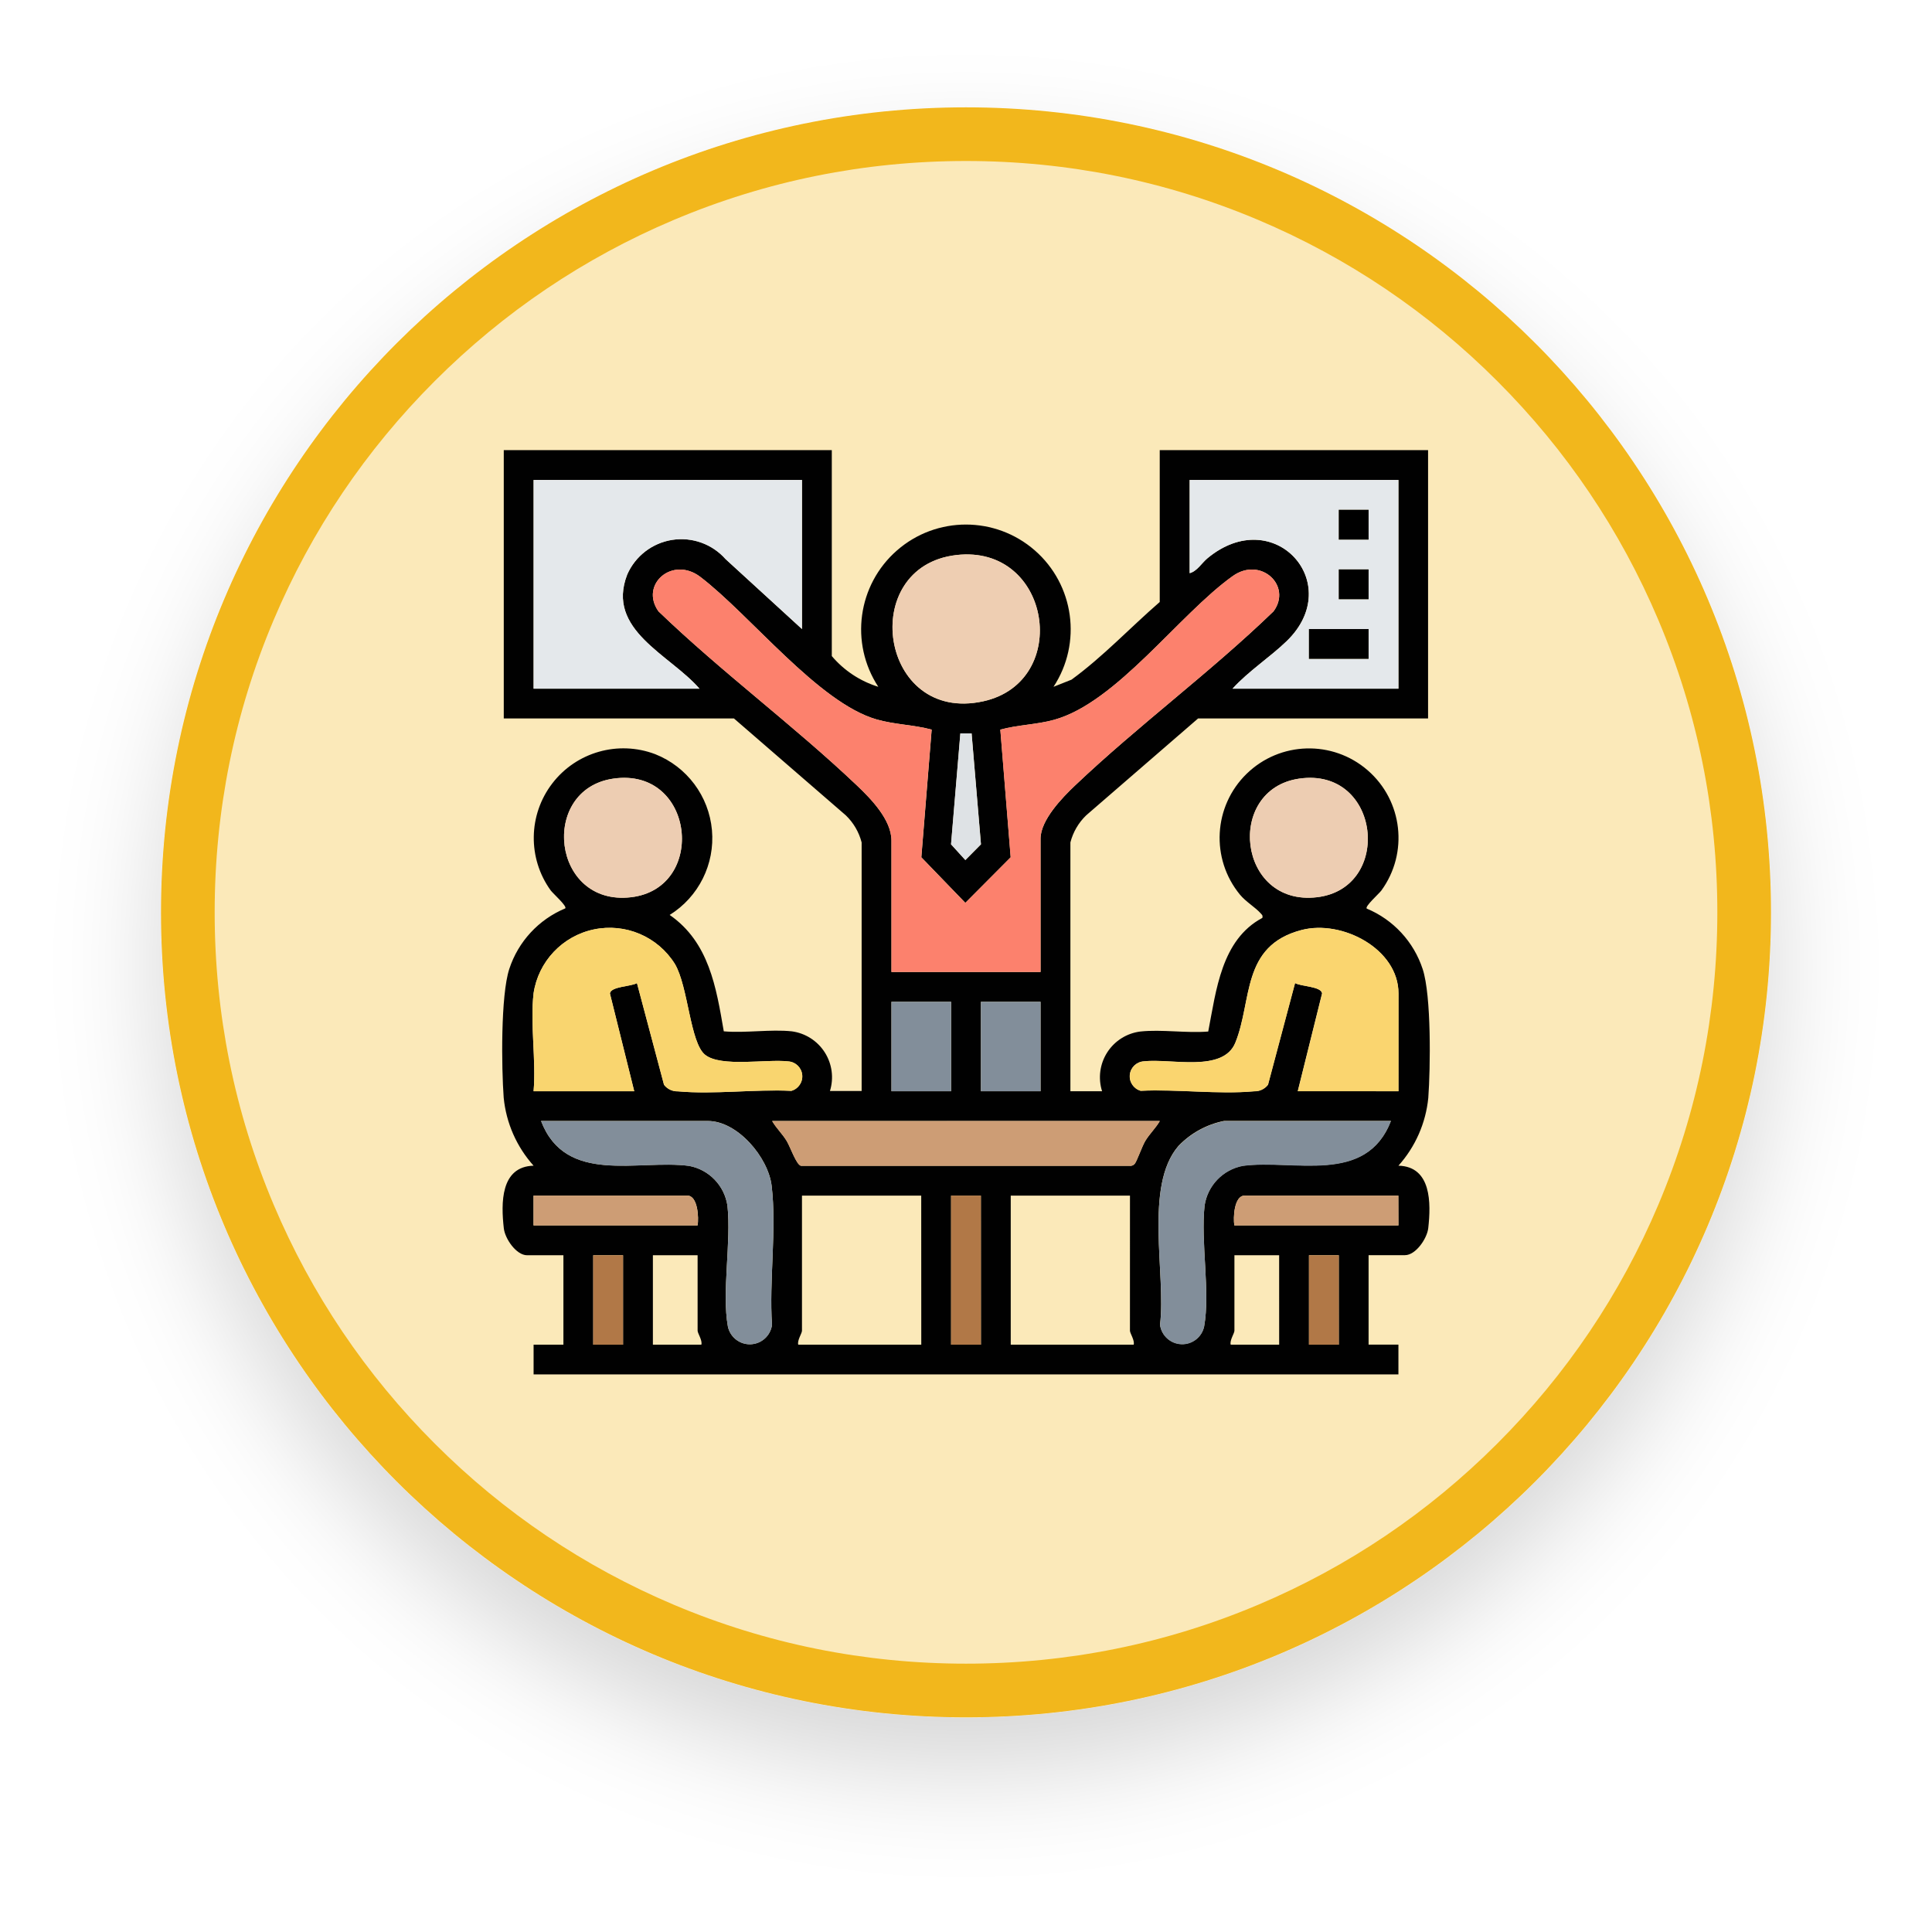
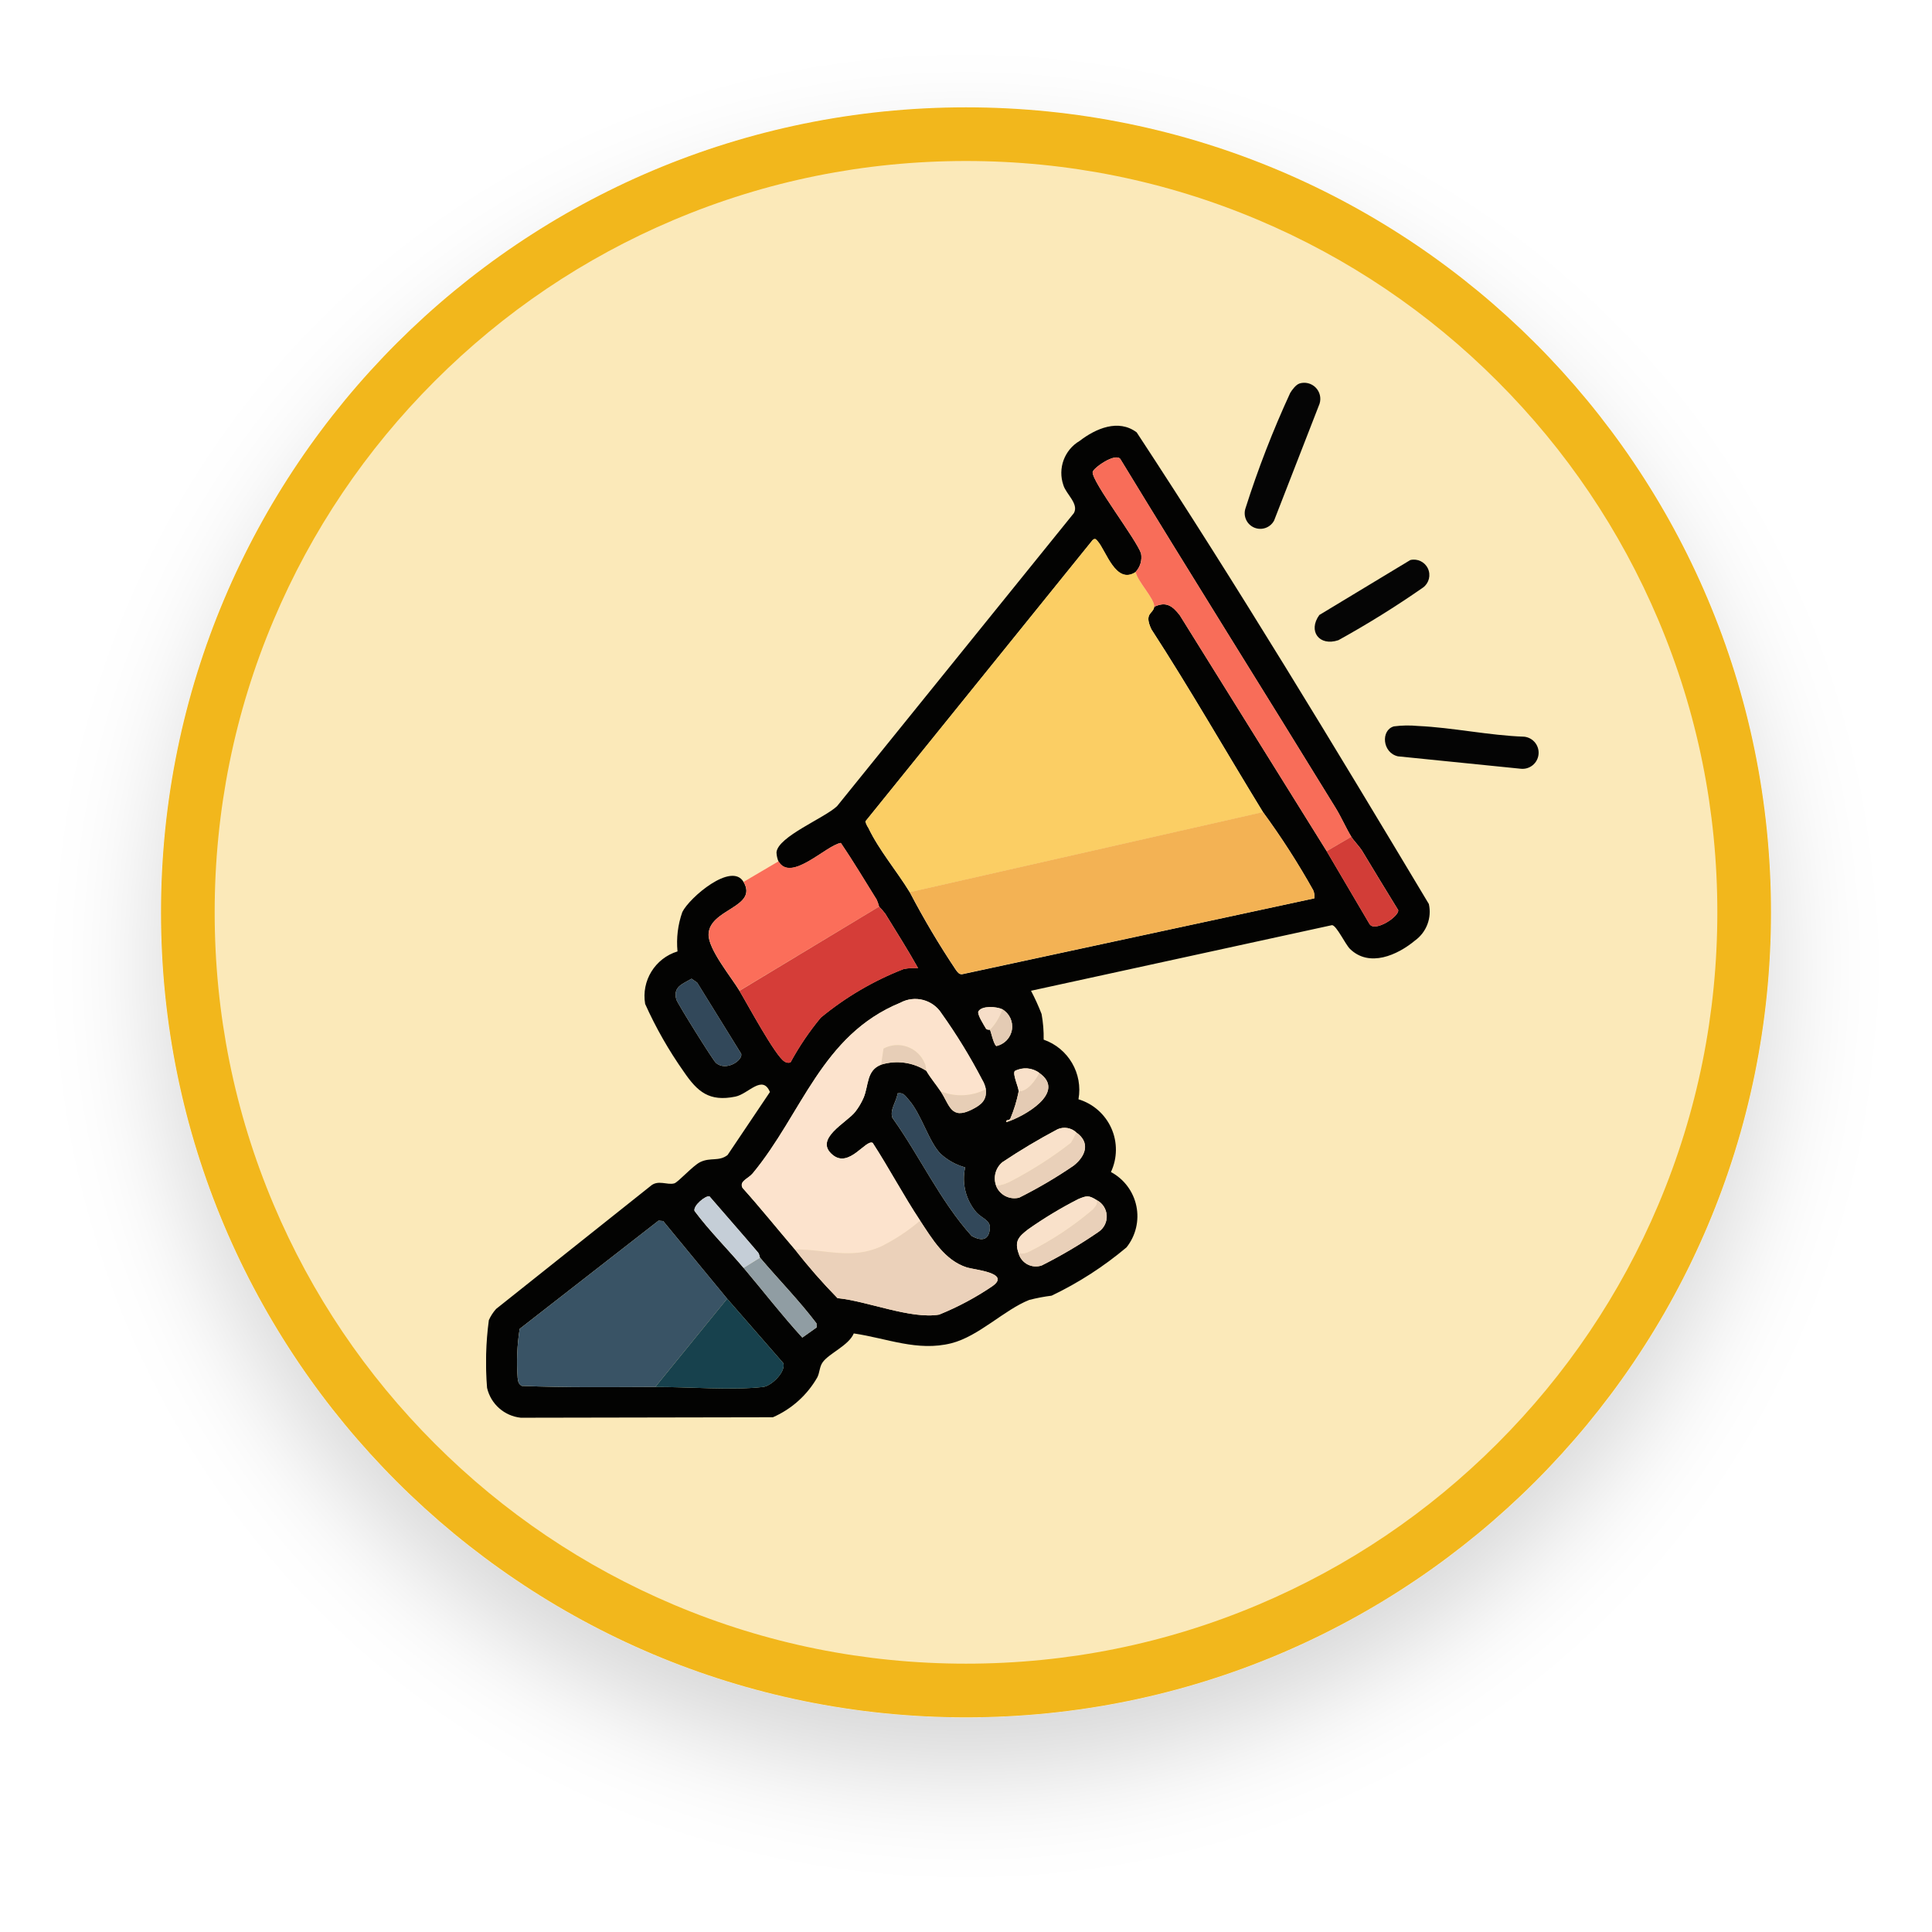
<svg xmlns="http://www.w3.org/2000/svg" width="108" height="108" viewBox="0 0 108 108">
  <defs>
    <filter id="Path_978624" x="0" y="0" width="108" height="108" filterUnits="userSpaceOnUse">
      <feOffset dy="3" input="SourceAlpha" />
      <feGaussianBlur stdDeviation="3" result="blur" />
      <feFlood flood-opacity="0.161" />
      <feComposite operator="in" in2="blur" />
      <feComposite in="SourceGraphic" />
    </filter>
    <clipPath id="clip-path">
-       <rect id="Rectangle_405911" data-name="Rectangle 405911" width="51.854" height="51.673" fill="none" />
+       <rect id="Rectangle_405841" data-name="Rectangle 405841" width="58.827" height="57.854" fill="none" />
    </clipPath>
  </defs>
-   <g id="Group_1151339" data-name="Group 1151339" transform="translate(-201 -1719)">
-     <g id="Group_1151298" data-name="Group 1151298" transform="translate(0 1399)">
+   <g id="Group_1157101" data-name="Group 1157101" transform="translate(-618 -906)">
+     <g id="Group_1151336" data-name="Group 1151336" transform="translate(417 586)">
      <g transform="matrix(1, 0, 0, 1, 201, 320)" filter="url(#Path_978624)">
        <g id="Path_978624-2" data-name="Path 978624" transform="translate(9 6)" fill="#fbe9b9">
          <path d="M 45 88.5 C 39.127 88.5 33.43 87.35 28.068 85.082 C 22.889 82.891 18.236 79.755 14.241 75.759 C 10.245 71.764 7.109 67.111 4.918 61.932 C 2.65 56.57 1.5 50.873 1.5 45 C 1.5 39.127 2.65 33.43 4.918 28.068 C 7.109 22.889 10.245 18.236 14.241 14.241 C 18.236 10.245 22.889 7.109 28.068 4.918 C 33.43 2.65 39.127 1.5 45 1.5 C 50.873 1.5 56.57 2.65 61.932 4.918 C 67.111 7.109 71.764 10.245 75.759 14.241 C 79.755 18.236 82.891 22.889 85.082 28.068 C 87.35 33.43 88.5 39.127 88.5 45 C 88.5 50.873 87.35 56.57 85.082 61.932 C 82.891 67.111 79.755 71.764 75.759 75.759 C 71.764 79.755 67.111 82.891 61.932 85.082 C 56.57 87.35 50.873 88.5 45 88.5 Z" stroke="none" />
          <path d="M 45 3 C 39.329 3 33.829 4.11 28.653 6.299 C 23.652 8.415 19.16 11.443 15.302 15.302 C 11.443 19.16 8.415 23.652 6.299 28.653 C 4.11 33.829 3 39.329 3 45 C 3 50.671 4.11 56.171 6.299 61.347 C 8.415 66.348 11.443 70.84 15.302 74.698 C 19.16 78.557 23.652 81.585 28.653 83.701 C 33.829 85.89 39.329 87 45 87 C 50.671 87 56.171 85.89 61.347 83.701 C 66.348 81.585 70.84 78.557 74.698 74.698 C 78.557 70.84 81.585 66.348 83.701 61.347 C 85.89 56.171 87 50.671 87 45 C 87 39.329 85.89 33.829 83.701 28.653 C 81.585 23.652 78.557 19.16 74.698 15.302 C 70.84 11.443 66.348 8.415 61.347 6.299 C 56.171 4.11 50.671 3 45 3 M 45 0 C 69.853 0 90 20.147 90 45 C 90 69.853 69.853 90 45 90 C 20.147 90 0 69.853 0 45 C 0 20.147 20.147 0 45 0 Z" stroke="none" fill="#f2b71b" />
        </g>
      </g>
-       <g id="Group_1151299" data-name="Group 1151299" transform="translate(229.073 345.163)">
-         <g id="Group_1151299-2" data-name="Group 1151299" clip-path="url(#clip-path)">
-           <path id="Path_990233" data-name="Path 990233" d="M18.425,0V11.512a5.552,5.552,0,0,0,2.6,1.718,5.857,5.857,0,1,1,9.794,0l1.007-.4c1.768-1.29,3.278-2.907,4.931-4.341V0h15V15H38.9l-6.254,5.414a3.214,3.214,0,0,0-.883,1.514V35.838h1.771A2.58,2.58,0,0,1,35.668,32.5c1.19-.129,2.586.1,3.8,0,.445-2.295.732-5.132,3.026-6.352.034-.145-.021-.171-.1-.261-.282-.321-.826-.642-1.151-1.037a5,5,0,1,1,7.9-.229c-.128.174-.929.883-.816,1.006a5.529,5.529,0,0,1,3.129,3.384c.488,1.484.436,5.527.313,7.2A6.658,6.658,0,0,1,50.1,40c1.852.045,1.823,2.1,1.667,3.491-.065.583-.7,1.51-1.3,1.51H48.432v5H50.1v1.667H1.755V50.006H3.422v-5H1.39c-.605,0-1.237-.927-1.3-1.51C-.068,42.1-.1,40.049,1.755,40a6.657,6.657,0,0,1-1.671-3.8c-.123-1.669-.175-5.712.313-7.2a5.529,5.529,0,0,1,3.129-3.384c.113-.124-.688-.832-.816-1.006a5.011,5.011,0,0,1,5.844-7.614,5.052,5.052,0,0,1,.808,8.987c2.2,1.526,2.6,4.037,3.025,6.506,1.213.106,2.609-.125,3.8,0a2.591,2.591,0,0,1,2.135,3.334h1.771V21.93a3.216,3.216,0,0,0-.883-1.514L12.956,15H.088V0ZM16.758,1.667h-15V13.335h9.273C9.38,11.431,5.782,10.06,6.99,6.953a3.3,3.3,0,0,1,5.5-.86L16.758,10Zm33.341,0H38.43V6.876c.406-.1.672-.564.993-.831,3.721-3.09,7.763,1.416,4.427,4.635-.94.907-2.135,1.675-3.023,2.655H50.1Zm-24.716,4.2c-5.547.643-4.294,9.449,1.507,8.175,4.967-1.091,3.806-8.791-1.507-8.175M30.095,29.17V21.722c0-1.045,1.216-2.3,1.925-2.972,3.531-3.356,7.584-6.34,11.1-9.739,1.054-1.437-.721-3.085-2.283-1.97-3,2.139-6.492,7.072-9.989,8.035-.987.272-2.015.277-3,.547l.578,7.138-2.535,2.547-2.46-2.547.578-7.138c-1.013-.275-2.069-.279-3.081-.57-3.253-.937-7.042-5.822-9.85-7.966C9.52,5.9,7.675,7.513,8.736,9.011c3.52,3.392,7.568,6.382,11.1,9.739.778.739,1.925,1.914,1.925,3.076V29.17ZM26.24,15.835h-.626l-.521,6.2.8.88.872-.88ZM6.21,18.363c-4.143.6-3.446,7.158,1,6.629,4.262-.507,3.553-7.29-1-6.629m38.342,0c-4.143.6-3.446,7.158,1,6.629,4.262-.507,3.553-7.29-1-6.629M1.755,30.368c-.2,1.687.149,3.742,0,5.469H7.381L6.021,30.37c.06-.4,1.175-.38,1.513-.577l1.512,5.683a.936.936,0,0,0,.779.367c2,.184,4.306-.129,6.338-.027a.84.84,0,0,0-.184-1.647c-1.194-.139-3.741.341-4.635-.366-.848-.671-.942-3.817-1.692-5.08a4.3,4.3,0,0,0-7.9,1.646M50.1,35.838V30.368c0-2.491-3.158-4.137-5.42-3.544-3.386.887-2.738,3.944-3.7,6.3-.685,1.684-3.61.866-5.107,1.04a.84.84,0,0,0-.184,1.647c2.033-.1,4.338.211,6.338.027a.936.936,0,0,0,.779-.367l1.512-5.683c.338.2,1.452.181,1.513.577l-1.36,5.468Zm-25.006-5H21.76v5h3.334Zm5,0H26.761v5h3.334ZM2.172,37.5c1.381,3.6,5.419,2.134,8.274,2.509a2.66,2.66,0,0,1,2.146,2.23c.219,2.029-.324,4.832.024,6.748a1.252,1.252,0,0,0,2.466-.089c-.168-2.478.27-5.343-.02-7.775-.189-1.586-1.9-3.623-3.566-3.623Zm34.591,0H15.091c.231.4.573.716.813,1.115.2.324.54,1.336.8,1.387l18.345,0a.335.335,0,0,0,.308-.109c.13-.158.41-.978.593-1.282.24-.4.582-.712.813-1.115m12.92,0H40.358a4.844,4.844,0,0,0-2.555,1.4c-1.941,2.245-.683,7.168-1.03,9.994a1.252,1.252,0,0,0,2.466.089c.348-1.915-.2-4.719.024-6.748a2.659,2.659,0,0,1,2.145-2.23c2.865-.376,6.882,1.087,8.274-2.509M10.924,43.339c.075-.418.015-1.667-.573-1.667h-8.6v1.667Zm12.5-1.667H16.758v7.553c0,.145-.278.546-.208.781h6.877Zm3.334,0H25.094v8.334h1.667Zm8.335,0H28.428v8.334H35.3c.07-.235-.208-.636-.208-.781Zm15,0H41.5c-.588,0-.648,1.249-.573,1.667H50.1ZM6.756,45.006H5.089v5H6.756Zm4.168,0h-2.5v5h2.709c.07-.235-.209-.636-.209-.781Zm32.508,0h-2.5v4.219c0,.145-.278.546-.208.781h2.709Zm3.334,0H45.1v5h1.667Z" transform="translate(0)" fill="#010101" />
-           <path id="Path_990234" data-name="Path 990234" d="M62.026,54.472H53.691V47.127c0-1.162-1.147-2.337-1.925-3.076-3.531-3.356-7.578-6.346-11.1-9.739-1.061-1.5.784-3.113,2.341-1.924,2.807,2.145,6.6,7.03,9.849,7.967,1.012.291,2.068.3,3.081.57l-.578,7.138,2.46,2.547,2.535-2.547-.578-7.138c.985-.271,2.013-.275,3-.547,3.5-.963,6.993-5.9,9.989-8.035,1.562-1.115,3.337.533,2.283,1.97-3.515,3.4-7.567,6.383-11.1,9.739-.709.674-1.925,1.927-1.925,2.972Z" transform="translate(-31.932 -25.302)" fill="#fc816d" />
-           <path id="Path_990235" data-name="Path 990235" d="M23.411,7.987v8.334l-4.27-3.908a3.305,3.305,0,0,0-5.5.86c-1.207,3.107,2.391,4.477,4.038,6.382H8.408V7.987Z" transform="translate(-6.653 -6.32)" fill="#e4e8eb" />
-           <path id="Path_990236" data-name="Path 990236" d="M195.795,7.987V19.655h-9.273c.888-.98,2.083-1.748,3.023-2.655,3.336-3.219-.706-7.725-4.427-4.635-.321.267-.587.732-.993.831V7.987Zm-1.667,1.667H192.46v1.667h1.667Zm0,3.334H192.46v1.667h1.667Zm0,3.334h-3.334v1.667h3.334Z" transform="translate(-145.695 -6.32)" fill="#e4e8eb" />
-           <path id="Path_990237" data-name="Path 990237" d="M8.167,131.551a4.3,4.3,0,0,1,7.9-1.646c.75,1.263.844,4.409,1.692,5.08.894.707,3.44.228,4.635.367A.84.84,0,0,1,22.575,137c-2.033-.1-4.338.211-6.338.027a.937.937,0,0,1-.779-.367l-1.512-5.683c-.338.2-1.452.181-1.513.577l1.36,5.468H8.167c.149-1.727-.2-3.782,0-5.469" transform="translate(-6.412 -101.183)" fill="#f9d56f" />
-           <path id="Path_990238" data-name="Path 990238" d="M183.1,137.073h-5.626l1.36-5.468c-.061-.4-1.175-.38-1.513-.577l-1.512,5.683a.937.937,0,0,1-.779.367c-2,.184-4.306-.129-6.338-.027a.84.84,0,0,1,.184-1.647c1.5-.174,4.422.644,5.107-1.04.959-2.361.311-5.417,3.7-6.3,2.262-.593,5.42,1.053,5.42,3.544Z" transform="translate(-132.996 -101.235)" fill="#fad56f" />
-           <path id="Path_990239" data-name="Path 990239" d="M108.1,27.959c5.314-.616,6.474,7.084,1.507,8.175-5.8,1.274-7.054-7.531-1.507-8.175" transform="translate(-82.718 -22.096)" fill="#eeceb2" />
-           <path id="Path_990240" data-name="Path 990240" d="M10.4,179.692H19.73c1.669,0,3.376,2.037,3.566,3.623.29,2.432-.148,5.3.02,7.775a1.252,1.252,0,0,1-2.466.089c-.348-1.915.195-4.719-.024-6.748a2.66,2.66,0,0,0-2.145-2.23c-2.855-.375-6.894,1.09-8.274-2.509" transform="translate(-8.233 -142.187)" fill="#828e9a" />
-           <path id="Path_990241" data-name="Path 990241" d="M188.771,179.692c-1.393,3.6-5.409,2.133-8.274,2.509a2.66,2.66,0,0,0-2.145,2.23c-.219,2.029.324,4.832-.024,6.748a1.252,1.252,0,0,1-2.466-.089c.347-2.826-.91-7.749,1.03-9.994a4.844,4.844,0,0,1,2.555-1.4Z" transform="translate(-139.088 -142.187)" fill="#828e9a" />
-           <path id="Path_990242" data-name="Path 990242" d="M93.977,179.692c-.231.4-.573.716-.813,1.115-.183.3-.462,1.124-.593,1.282a.334.334,0,0,1-.308.109l-18.345,0c-.261-.051-.605-1.063-.8-1.387-.24-.4-.582-.712-.813-1.115Z" transform="translate(-57.214 -142.187)" fill="#cd9d75" />
-           <path id="Path_990243" data-name="Path 990243" d="M19.321,87.807c4.556-.662,5.266,6.122,1,6.629-4.45.529-5.146-6.027-1-6.629" transform="translate(-13.111 -69.444)" fill="#edcdb2" />
-           <path id="Path_990244" data-name="Path 990244" d="M203.025,87.807c4.556-.662,5.266,6.122,1,6.629-4.45.529-5.146-6.027-1-6.629" transform="translate(-158.473 -69.444)" fill="#edcdb2" />
-           <rect id="Rectangle_405903" data-name="Rectangle 405903" width="3.334" height="5.001" transform="translate(21.76 30.837)" fill="#828e9a" />
-           <rect id="Rectangle_405904" data-name="Rectangle 405904" width="3.334" height="5.001" transform="translate(26.761 30.837)" fill="#828e9a" />
-           <path id="Path_990245" data-name="Path 990245" d="M17.577,201.325H8.408v-1.667H17c.588,0,.648,1.249.573,1.667" transform="translate(-6.653 -157.986)" fill="#cd9d75" />
-           <path id="Path_990246" data-name="Path 990246" d="M205.178,199.657v1.667H196.01c-.075-.418-.015-1.667.573-1.667Z" transform="translate(-155.079 -157.985)" fill="#cd9d75" />
-           <rect id="Rectangle_405905" data-name="Rectangle 405905" width="1.667" height="8.334" transform="translate(25.094 41.672)" fill="#b17847" />
-           <rect id="Rectangle_405906" data-name="Rectangle 405906" width="1.667" height="5.001" transform="translate(5.089 45.006)" fill="#b17847" />
-           <rect id="Rectangle_405907" data-name="Rectangle 405907" width="1.667" height="5.001" transform="translate(45.098 45.006)" fill="#b17847" />
-           <path id="Path_990247" data-name="Path 990247" d="M121.372,75.867l.521,6.2-.872.88-.8-.88.521-6.2Z" transform="translate(-95.132 -60.033)" fill="#dee2e5" />
-           <rect id="Rectangle_405908" data-name="Rectangle 405908" width="3.334" height="1.667" transform="translate(45.098 10.001)" />
-           <rect id="Rectangle_405909" data-name="Rectangle 405909" width="1.667" height="1.667" transform="translate(46.765 3.334)" />
-           <rect id="Rectangle_405910" data-name="Rectangle 405910" width="1.667" height="1.667" transform="translate(46.765 6.668)" />
+       <g id="Group_1145582" data-name="Group 1145582" transform="translate(228.173 341.399)">
+         <g id="Group_1145581" data-name="Group 1145581" clip-path="url(#clip-path)">
+           <path id="Path_979752" data-name="Path 979752" d="M16.344,34.8a1.488,1.488,0,0,1-.111-.508c.073-.884,2.694-1.922,3.387-2.586L32.857,15.326c.293-.517-.437-1.062-.586-1.563a2.078,2.078,0,0,1,.906-2.472c.9-.693,2.17-1.248,3.192-.478C42.027,19.426,47.4,28.329,52.7,37.175a1.983,1.983,0,0,1-.772,2.042c-.986.82-2.554,1.521-3.634.472-.262-.254-.757-1.324-1.007-1.331L30.461,42.026a12.3,12.3,0,0,1,.591,1.3,7.23,7.23,0,0,1,.116,1.433,2.972,2.972,0,0,1,1.946,3.334,2.942,2.942,0,0,1,1.815,4.066,2.8,2.8,0,0,1,.871,4.212,19.678,19.678,0,0,1-4.188,2.7,9.923,9.923,0,0,0-1.253.239c-1.393.553-2.821,2.034-4.351,2.42-1.894.477-3.6-.278-5.454-.548-.29.682-1.381,1.108-1.742,1.616-.18.253-.159.578-.3.845a5.31,5.31,0,0,1-2.48,2.225L1.94,65.894A2.165,2.165,0,0,1,.054,64.223a17.728,17.728,0,0,1,.1-3.785,2.4,2.4,0,0,1,.406-.626l8.626-6.865c.422-.38.938-.04,1.334-.154.221-.064,1.036-.99,1.453-1.191.572-.276,1.043-.018,1.526-.393l2.368-3.523c-.423-1-1.2.107-1.93.257-1.465.3-2.121-.272-2.878-1.381a22.614,22.614,0,0,1-2.168-3.8A2.611,2.611,0,0,1,10.7,39.827a5.129,5.129,0,0,1,.269-2.2c.4-.814,2.759-2.823,3.422-1.685.832,1.428-1.914,1.5-1.956,2.931-.024.83,1.274,2.4,1.726,3.151.415.688,2.03,3.694,2.526,3.959a.355.355,0,0,0,.33.044,15.605,15.605,0,0,1,1.69-2.5,16.923,16.923,0,0,1,4.629-2.716,3.11,3.11,0,0,1,.81-.052c-.577-1.034-1.215-2.035-1.834-3.044a5.142,5.142,0,0,0-.347-.4,2.9,2.9,0,0,0-.132-.379c-.662-1.061-1.3-2.138-2.006-3.173C19,33.9,17.046,35.988,16.344,34.8m19.969-16.18c-1.112.738-1.656-1.186-2.126-1.718-.1-.109-.144-.187-.286-.064l-12.7,15.724a1.239,1.239,0,0,0,.168.363c.6,1.253,1.591,2.411,2.316,3.6a46.888,46.888,0,0,0,2.587,4.355c.091.114.16.231.331.226L46.3,36.861a.87.87,0,0,0-.063-.454,42.5,42.5,0,0,0-2.807-4.366c-2.076-3.386-4.07-6.877-6.242-10.225-.43-.923.109-.853.16-1.251.67-.326,1.031-.041,1.427.467l8.213,13.189,2.4,4.079c.3.465,1.654-.424,1.6-.783-.677-1.091-1.335-2.191-2-3.287-.176-.289-.485-.589-.622-.813-.293-.48-.556-1.086-.87-1.6-4-6.513-8.068-12.986-12.042-19.516-.284-.373-1.544.522-1.549.738-.015.571,2.424,3.726,2.706,4.538a1.2,1.2,0,0,1-.3,1.034M11.486,41.353c-.51.3-1.044.447-.853,1.16.054.2,2.033,3.375,2.206,3.534.556.511,1.517-.121,1.423-.495L11.8,41.572Zm5.776,15.132a31.933,31.933,0,0,0,2.383,2.724c1.64.156,4.1,1.192,5.681.921a15.861,15.861,0,0,0,2.99-1.6c1.024-.737-1.028-.905-1.445-1.038-1.24-.4-1.932-1.591-2.608-2.613-.93-1.4-1.735-2.931-2.653-4.347-.381-.223-1.312,1.42-2.228.677-1.106-.895.78-1.806,1.256-2.423a3.624,3.624,0,0,0,.468-.794c.284-.7.153-1.523.977-1.835a3.018,3.018,0,0,1,2.525.344c.233.4.546.763.8,1.148.509.76.564,1.618,1.759,1.011.512-.26.832-.516.766-1.126A1.606,1.606,0,0,0,27.727,47a31.261,31.261,0,0,0-2.267-3.7,1.746,1.746,0,0,0-2.309-.6c-4.408,1.811-5.487,6.2-8.25,9.537-.253.306-.765.428-.568.811,1.006,1.122,1.951,2.3,2.929,3.443M28.853,43.058c-.325-.151-1.129-.209-1.328.113-.1.157.3.757.409.955.062.108.224.069.231.08.052.082.2.8.355.911a1.116,1.116,0,0,0,.333-2.058m2.066,3.557a1.287,1.287,0,0,0-1.368-.1c-.129.187.219.91.22,1.137a7.92,7.92,0,0,1-.465,1.521c-.07.135-.265.023-.223.2.98-.308,3.393-1.666,1.836-2.753M26.78,51.9a3.319,3.319,0,0,1-1.368-.756c-.661-.657-1.075-2.222-1.791-3.029-.182-.206-.289-.415-.619-.354-.054.459-.452.911-.289,1.369,1.53,2.14,2.673,4.65,4.428,6.6.56.319.995.246,1.021-.464.015-.414-.471-.541-.746-.844A2.889,2.889,0,0,1,26.78,51.9m1.73,1.024a1.1,1.1,0,0,0,1.292.665,25.97,25.97,0,0,0,3.038-1.786c.679-.53.96-1.3.146-1.863a.969.969,0,0,0-1.037-.175,35.067,35.067,0,0,0-3.09,1.844,1.18,1.18,0,0,0-.349,1.315m-14.116,4.59c1.095,1.294,2.14,2.649,3.283,3.9l.8-.568-.006-.225c-.977-1.289-2.118-2.448-3.16-3.678-.027-.032-.028-.189-.111-.287-.894-1.054-1.822-2.1-2.716-3.141-.223-.044-.921.527-.833.822.839,1.123,1.84,2.114,2.741,3.18m15.379-.8a1,1,0,0,0,1.294.663A26.872,26.872,0,0,0,34.241,55.5a1.031,1.031,0,0,0-.108-1.772c-.446-.279-.554-.255-1.032-.056a23.227,23.227,0,0,0-2.792,1.683c-.55.422-.782.673-.537,1.357m-16.3,2.525L9.9,54.9l-.259-.024L1.877,60.925a11.847,11.847,0,0,0-.114,2.737c.025.2.043.348.234.454,2.483.1,4.976.065,7.46.057,1.815-.006,4.308.2,6.027,0,.491-.058,1.309-.887,1.12-1.344Z" transform="translate(0 -8.041)" fill="#030302" />
+           <path id="Path_979753" data-name="Path 979753" d="M63.632,115.469l-7.8,4.7c-.451-.75-1.751-2.322-1.726-3.151.042-1.427,2.788-1.5,1.956-2.931l1.951-1.148c.7,1.192,2.66-.9,3.485-1.027.7,1.034,1.344,2.111,2.007,3.173a2.931,2.931,0,0,1,.132.379" transform="translate(-41.664 -86.19)" fill="#fb6e5a" />
+           <path id="Path_979754" data-name="Path 979754" d="M187.577.04a.9.9,0,0,1,1.13,1.129L186.165,7.7a.873.873,0,0,1-1.6-.683,55.7,55.7,0,0,1,2.5-6.45c.1-.171.327-.468.512-.523" transform="translate(-142.115 0)" fill="#050505" />
+           <path id="Path_979755" data-name="Path 979755" d="M219.062,83.379a6.069,6.069,0,0,1,1.352-.023c1.936.088,3.986.533,5.943.6a.9.9,0,0,1-.2,1.791l-6.865-.694c-.876-.2-.966-1.46-.229-1.673" transform="translate(-168.321 -64.173)" fill="#040404" />
+           <path id="Path_979756" data-name="Path 979756" d="M206.83,43.031a.864.864,0,0,1,.721,1.531,53.638,53.638,0,0,1-4.74,2.949c-1.078.361-1.715-.515-1.065-1.409Z" transform="translate(-155.167 -33.123)" fill="#050505" />
+           <path id="Path_979757" data-name="Path 979757" d="M107.353,39.821c.072.5,1.087,1.525,1.033,1.951-.051.4-.59.328-.16,1.251,2.172,3.347,4.166,6.838,6.242,10.225l-19.74,4.475c-.725-1.185-1.714-2.343-2.316-3.6a1.238,1.238,0,0,1-.167-.363l12.7-15.725c.142-.122.19-.045.286.064.47.532,1.014,2.456,2.126,1.718" transform="translate(-71.039 -29.246)" fill="#fbce64" />
+           <path id="Path_979758" data-name="Path 979758" d="M122.789,104.4a42.506,42.506,0,0,1,2.807,4.366.87.87,0,0,1,.063.454l-19.692,4.237c-.171.006-.24-.111-.331-.226a46.891,46.891,0,0,1-2.587-4.355Z" transform="translate(-79.36 -80.404)" fill="#f3b254" />
+           <path id="Path_979759" data-name="Path 979759" d="M75.805,154.9a3.039,3.039,0,0,1-2.525.115c-.258-.385-.57-.749-.8-1.148-.029-.05,0-.269-.089-.422a1.649,1.649,0,0,0-2.3-.82l-.134.9c-.823.312-.692,1.139-.977,1.835a3.628,3.628,0,0,1-.468.794c-.476.617-2.362,1.528-1.256,2.423.917.742,1.848-.9,2.228-.678.918,1.416,1.723,2.942,2.653,4.347a10.842,10.842,0,0,1-2.176,1.439c-1.667.757-3.1.158-4.825.168-.978-1.145-1.923-2.321-2.929-3.443-.2-.383.314-.506.568-.812,2.763-3.336,3.842-7.727,8.25-9.537a1.746,1.746,0,0,1,2.309.6,31.329,31.329,0,0,1,2.266,3.7,1.609,1.609,0,0,1,.209.536" transform="translate(-47.869 -115.408)" fill="#fce3cd" />
+           <path id="Path_979760" data-name="Path 979760" d="M15.273,213.029c-2.484.009-4.977.041-7.46-.057-.191-.106-.209-.259-.234-.454a11.846,11.846,0,0,1,.114-2.737l7.762-6.049.259.024,3.578,4.339Z" transform="translate(-5.815 -156.897)" fill="#395365" />
+           <path id="Path_979761" data-name="Path 979761" d="M161.938,39.365l-1.377.8-8.213-13.189c-.4-.508-.757-.793-1.427-.467.054-.426-.961-1.449-1.033-1.951a1.2,1.2,0,0,0,.3-1.034c-.283-.812-2.721-3.967-2.706-4.538.005-.217,1.266-1.111,1.549-.738,3.974,6.53,8.041,13,12.042,19.516.314.511.577,1.117.87,1.6" transform="translate(-113.574 -13.987)" fill="#f86d59" />
+           <path id="Path_979762" data-name="Path 979762" d="M69.416,127.367a5.1,5.1,0,0,1,.347.4c.619,1.009,1.257,2.011,1.834,3.044a3.123,3.123,0,0,0-.81.052,16.928,16.928,0,0,0-4.629,2.716,15.6,15.6,0,0,0-1.69,2.5.353.353,0,0,1-.33-.044c-.5-.264-2.111-3.27-2.526-3.959Z" transform="translate(-47.448 -98.087)" fill="#d53d38" />
+           <path id="Path_979763" data-name="Path 979763" d="M75.092,205.349c1.723-.01,3.157.589,4.825-.168a10.827,10.827,0,0,0,2.176-1.439c.676,1.022,1.368,2.217,2.608,2.614.417.133,2.469.3,1.445,1.038a15.862,15.862,0,0,1-2.991,1.6c-1.581.271-4.041-.765-5.681-.921a31.9,31.9,0,0,1-2.383-2.724" transform="translate(-57.83 -156.905)" fill="#ebd1ba" />
+           <path id="Path_979764" data-name="Path 979764" d="M41.144,227.645l4.017-4.934,3.131,3.592c.189.458-.629,1.286-1.12,1.344-1.719.2-4.212-.008-6.027,0" transform="translate(-31.686 -171.513)" fill="#17414d" />
+           <path id="Path_979765" data-name="Path 979765" d="M102.742,176.9a2.889,2.889,0,0,0,.637,2.518c.276.3.761.429.746.844-.026.71-.461.782-1.021.464-1.754-1.946-2.9-4.456-4.428-6.6-.163-.458.235-.91.289-1.369.33-.062.437.148.619.354.715.807,1.129,2.372,1.79,3.029a3.317,3.317,0,0,0,1.368.756" transform="translate(-75.962 -133.038)" fill="#32485a" />
+           <path id="Path_979766" data-name="Path 979766" d="M205.77,110.395c.137.224.445.524.622.813.668,1.1,1.327,2.2,2,3.287.056.359-1.3,1.247-1.6.783l-2.4-4.079Z" transform="translate(-157.406 -85.017)" fill="#d23d37" />
+           <path id="Path_979767" data-name="Path 979767" d="M46.975,144.908l.319.22,2.457,3.98c.094.373-.867,1.006-1.423.495-.172-.159-2.152-3.332-2.206-3.534-.191-.713.343-.863.853-1.16" transform="translate(-35.489 -111.596)" fill="#32485a" />
+           <path id="Path_979768" data-name="Path 979768" d="M63.529,212.727c1.042,1.23,2.183,2.389,3.16,3.678l.006.225-.8.568c-1.143-1.248-2.188-2.6-3.283-3.9Z" transform="translate(-48.218 -163.824)" fill="#909da3" />
+           <path id="Path_979769" data-name="Path 979769" d="M124.017,185.261a2.293,2.293,0,0,0,.9-.3,21.917,21.917,0,0,0,3.281-2.113,4.534,4.534,0,0,0,.291-.569c.814.567.533,1.332-.146,1.863a25.973,25.973,0,0,1-3.038,1.786,1.1,1.1,0,0,1-1.292-.665" transform="translate(-95.507 -140.374)" fill="#e9d0b9" />
+           <path id="Path_979770" data-name="Path 979770" d="M129.508,201.734a1.086,1.086,0,0,0,.619-.126,17.781,17.781,0,0,0,3.517-2.337c.137-.171.27-.258.225-.521a1.031,1.031,0,0,1,.108,1.772A26.89,26.89,0,0,1,130.8,202.4a1,1,0,0,1-1.294-.663" transform="translate(-99.736 -153.061)" fill="#e9d0b9" />
+           <path id="Path_979771" data-name="Path 979771" d="M128.247,181.441a4.532,4.532,0,0,1-.291.569,21.879,21.879,0,0,1-3.281,2.113,2.294,2.294,0,0,1-.9.3,1.18,1.18,0,0,1,.349-1.315,35.04,35.04,0,0,1,3.09-1.844.969.969,0,0,1,1.037.175" transform="translate(-95.262 -139.538)" fill="#f9e1ca" />
+           <path id="Path_979772" data-name="Path 979772" d="M54.32,201.236l-.918.574c-.9-1.065-1.9-2.057-2.741-3.18-.089-.3.61-.866.833-.822.894,1.04,1.823,2.087,2.716,3.141.083.1.083.255.111.287" transform="translate(-39.008 -152.334)" fill="#c5ced7" />
+           <path id="Path_979773" data-name="Path 979773" d="M133.543,198.055c.045.262-.088.35-.225.521a17.783,17.783,0,0,1-3.517,2.337,1.086,1.086,0,0,1-.619.126c-.245-.684-.013-.935.537-1.357A23.2,23.2,0,0,1,132.51,198c.479-.2.587-.223,1.033.056" transform="translate(-99.41 -152.365)" fill="#f9e1ca" />
+           <path id="Path_979774" data-name="Path 979774" d="M128.332,167.8c1.558,1.087-.856,2.445-1.836,2.753-.042-.176.153-.064.223-.2a7.9,7.9,0,0,0,.465-1.521c.513-.009.937-.62,1.148-1.033" transform="translate(-97.412 -129.226)" fill="#e4cbb4" />
+           <path id="Path_979775" data-name="Path 979775" d="M98.585,162.593a3.018,3.018,0,0,0-2.525-.344l.134-.9a1.65,1.65,0,0,1,2.3.82c.086.153.06.372.089.422" transform="translate(-73.977 -124.133)" fill="#e7ceb7" />
+           <path id="Path_979776" data-name="Path 979776" d="M113.063,171.794c.066.61-.254.867-.766,1.126-1.195.606-1.25-.252-1.759-1.012a3.039,3.039,0,0,0,2.525-.115" transform="translate(-85.127 -132.301)" fill="#e7ceb6" />
+           <path id="Path_979777" data-name="Path 979777" d="M123.208,152.326a1.116,1.116,0,0,1-.333,2.058c-.16-.111-.3-.829-.355-.91a3.1,3.1,0,0,0,.688-1.148" transform="translate(-94.355 -117.309)" fill="#e4cbb4" />
+           <path id="Path_979778" data-name="Path 979778" d="M129.822,166.965c-.211.413-.634,1.024-1.148,1.033,0-.227-.35-.95-.22-1.137a1.287,1.287,0,0,1,1.368.1" transform="translate(-98.902 -128.39)" fill="#f8e0c9" />
+           <path id="Path_979779" data-name="Path 979779" d="M121.013,151.918a3.1,3.1,0,0,1-.689,1.148c-.007-.01-.169.028-.231-.08-.113-.2-.506-.8-.409-.955.2-.322,1-.264,1.328-.113" transform="translate(-92.159 -116.901)" fill="#f6dec8" />
        </g>
      </g>
    </g>
  </g>
</svg>
